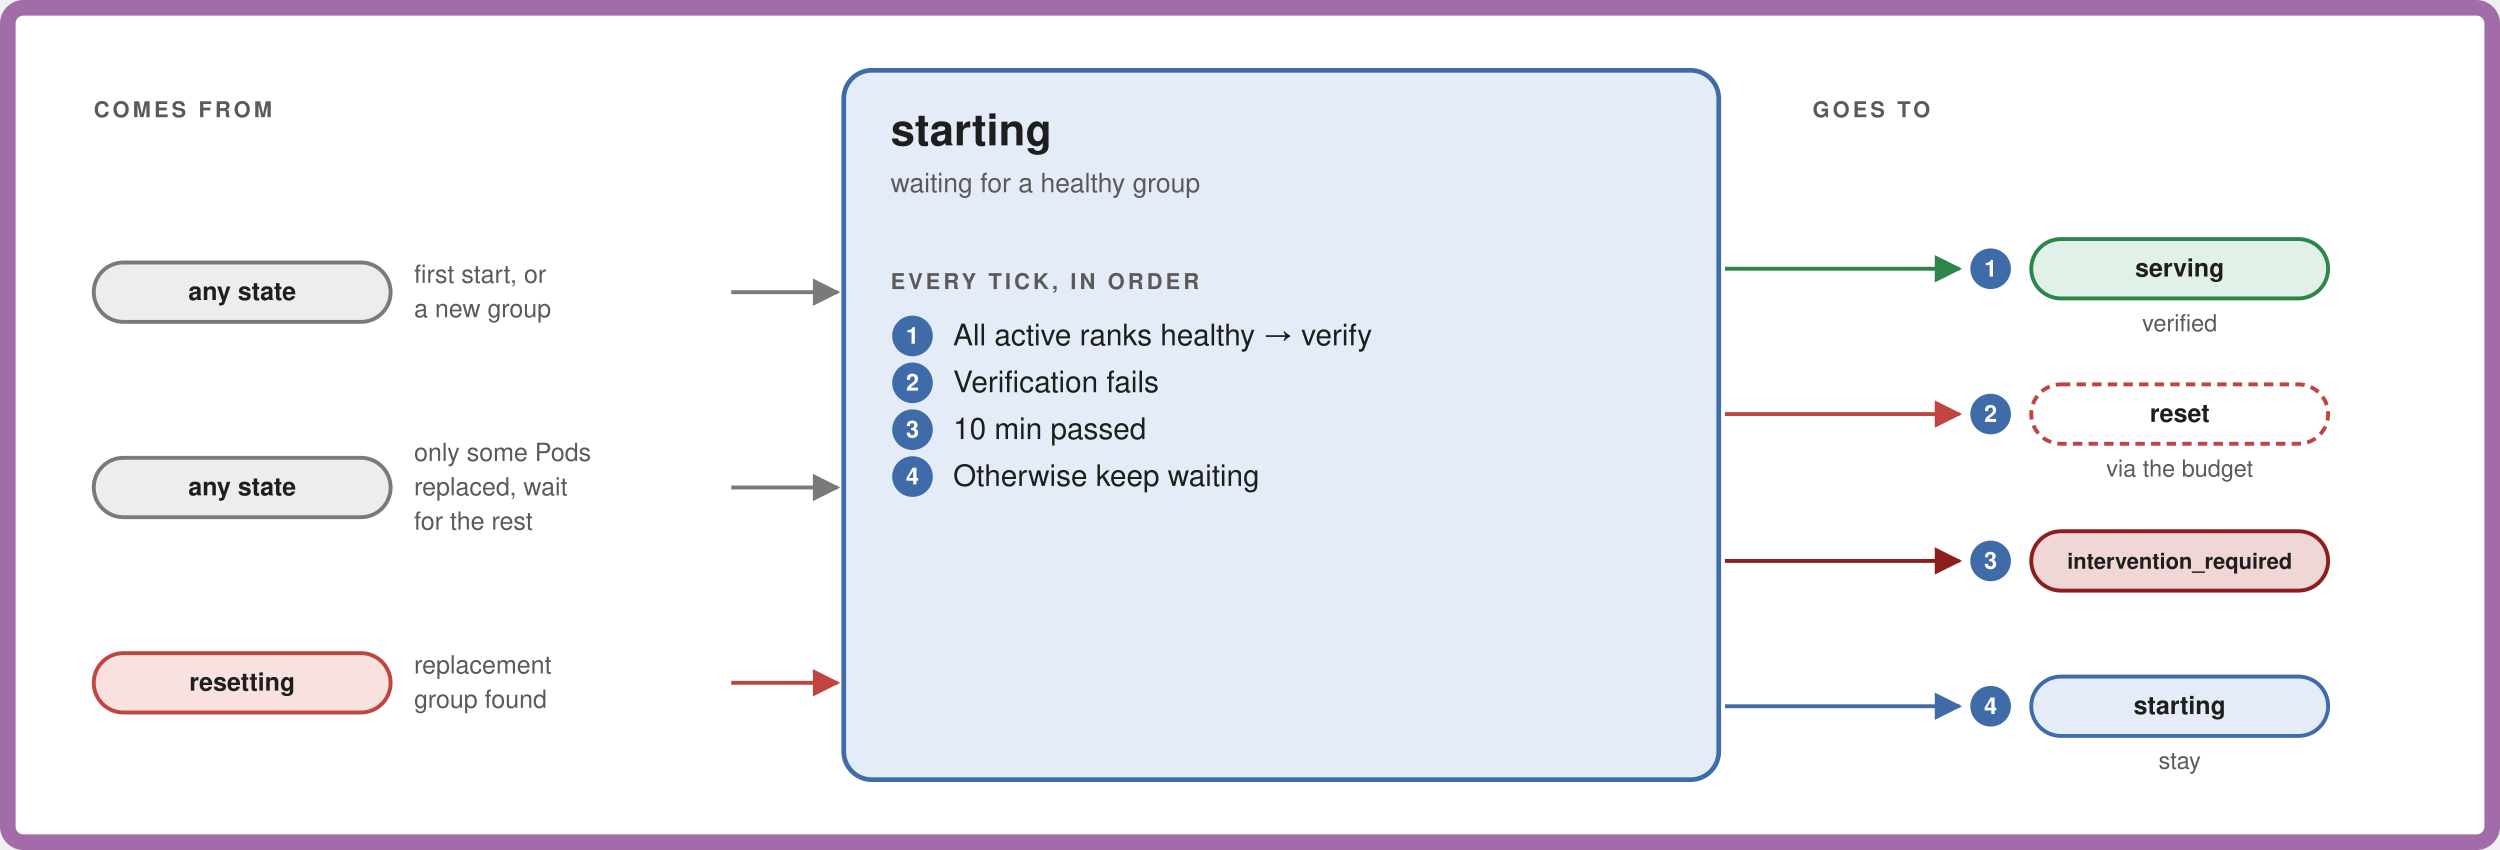
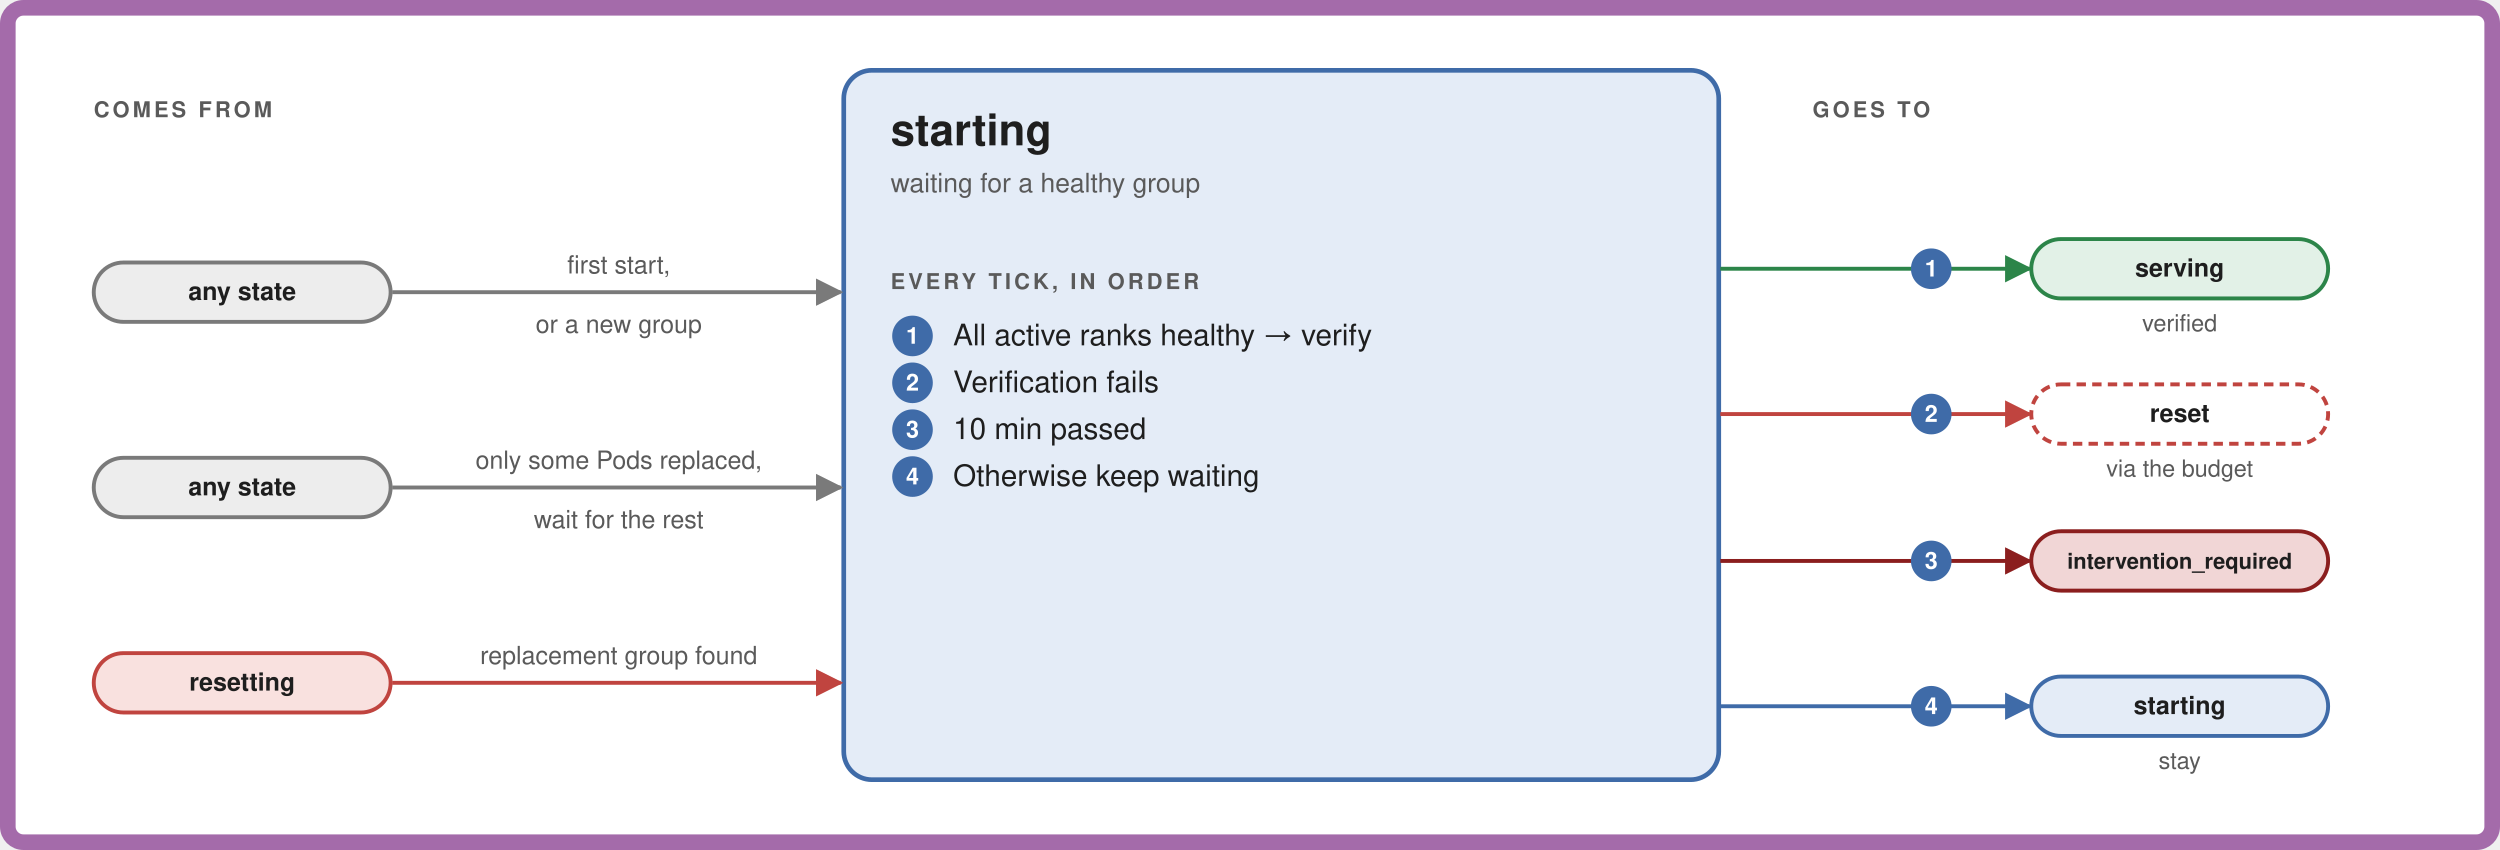
<svg xmlns="http://www.w3.org/2000/svg" viewBox="0 0 1600 544" role="img" aria-labelledby="title desc" font-family="-apple-system, 'Segoe UI', Helvetica, Arial, sans-serif">
  <defs>
    <marker id="arrow-dark" viewBox="0 0 10 10" refX="9" refY="5" markerWidth="7" markerHeight="7" orient="auto-start-reverse">
      <path d="M0,0 L10,5 L0,10 z" fill="#3A3A3A" />
    </marker>
    <marker id="arrow-green" viewBox="0 0 10 10" refX="9" refY="5" markerWidth="7" markerHeight="7" orient="auto-start-reverse">
      <path d="M0,0 L10,5 L0,10 z" fill="#2C8549" />
    </marker>
    <marker id="arrow-red" viewBox="0 0 10 10" refX="9" refY="5" markerWidth="7" markerHeight="7" orient="auto-start-reverse">
      <path d="M0,0 L10,5 L0,10 z" fill="#C0443F" />
    </marker>
    <marker id="arrow-blue" viewBox="0 0 10 10" refX="9" refY="5" markerWidth="7" markerHeight="7" orient="auto-start-reverse">
      <path d="M0,0 L10,5 L0,10 z" fill="#3F6BA8" />
    </marker>
    <marker id="arrow-purple" viewBox="0 0 10 10" refX="9" refY="5" markerWidth="7" markerHeight="7" orient="auto-start-reverse">
      <path d="M0,0 L10,5 L0,10 z" fill="#8E5BA6" />
    </marker>
    <marker id="arrow-amber" viewBox="0 0 10 10" refX="9" refY="5" markerWidth="7" markerHeight="7" orient="auto-start-reverse">
      <path d="M0,0 L10,5 L0,10 z" fill="#B97A10" />
    </marker>
    <marker id="arrow-maroon" viewBox="0 0 10 10" refX="9" refY="5" markerWidth="7" markerHeight="7" orient="auto-start-reverse">
      <path d="M0,0 L10,5 L0,10 z" fill="#8B1E1E" />
    </marker>
    <marker id="arrow-gray" viewBox="0 0 10 10" refX="9" refY="5" markerWidth="7" markerHeight="7" orient="auto-start-reverse">
      <path d="M0,0 L10,5 L0,10 z" fill="#7A7A7A" />
    </marker>
  </defs>
  <rect x="5" y="5" width="1590" height="534" rx="10" fill="#FFFFFF" stroke="#A46BAA" stroke-width="10" />
  <rect x="540" y="45" width="560" height="454" rx="18" fill="#E4ECF7" stroke="#3F6BA8" stroke-width="3" />
  <text x="570" y="93" font-size="28" font-weight="700" text-anchor="start" fill="#1E1E1E">starting</text>
  <text x="570" y="123" font-size="17" font-weight="400" text-anchor="start" fill="#5A5A5A">waiting for a healthy group</text>
  <text x="570" y="185" font-size="14" font-weight="700" text-anchor="start" fill="#5A5A5A" letter-spacing="2">EVERY TICK, IN ORDER</text>
  <circle cx="584" cy="215" r="13" fill="#3F6BA8" />
  <text x="584" y="220" font-size="15" font-weight="700" text-anchor="middle" fill="#FFFFFF">1</text>
  <text x="610" y="221" font-size="19" font-weight="400" text-anchor="start" fill="#1E1E1E">All active ranks healthy → verify</text>
  <circle cx="584" cy="245" r="13" fill="#3F6BA8" />
  <text x="584" y="250" font-size="15" font-weight="700" text-anchor="middle" fill="#FFFFFF">2</text>
  <text x="610" y="251" font-size="19" font-weight="400" text-anchor="start" fill="#1E1E1E">Verification fails</text>
  <circle cx="584" cy="275" r="13" fill="#3F6BA8" />
  <text x="584" y="280" font-size="15" font-weight="700" text-anchor="middle" fill="#FFFFFF">3</text>
  <text x="610" y="281" font-size="19" font-weight="400" text-anchor="start" fill="#1E1E1E">10 min passed</text>
  <circle cx="584" cy="305" r="13" fill="#3F6BA8" />
  <text x="584" y="310" font-size="15" font-weight="700" text-anchor="middle" fill="#FFFFFF">4</text>
  <text x="610" y="311" font-size="19" font-weight="400" text-anchor="start" fill="#1E1E1E">Otherwise keep waiting</text>
  <text x="60" y="75" font-size="14" font-weight="700" text-anchor="start" fill="#5A5A5A" letter-spacing="2">COMES FROM</text>
  <rect x="60" y="168" width="190" height="38" rx="19" fill="#EDEDED" stroke="#7A7A7A" stroke-width="2.5" />
  <text x="155" y="192" font-size="16" font-weight="700" text-anchor="middle" fill="#1E1E1E">any state</text>
-   <text x="265" y="181" font-size="16" font-weight="400" text-anchor="start" fill="#5A5A5A">first start, or</text>
-   <text x="265" y="203" font-size="16" font-weight="400" text-anchor="start" fill="#5A5A5A">a new group</text>
-   <path d="M468,187 L536,187" fill="none" stroke="#7A7A7A" stroke-width="2.5" marker-end="url(#arrow-gray)" />
+   <path d="M251,187 L538,187" fill="none" stroke="#7A7A7A" stroke-width="2.5" marker-end="url(#arrow-gray)" />
+   <text x="396" y="175" font-size="16" font-weight="400" text-anchor="middle" fill="#5A5A5A">first start,</text>
+   <text x="396" y="213" font-size="16" font-weight="400" text-anchor="middle" fill="#5A5A5A">or a new group</text>
  <rect x="60" y="293" width="190" height="38" rx="19" fill="#EDEDED" stroke="#7A7A7A" stroke-width="2.5" />
  <text x="155" y="317" font-size="16" font-weight="700" text-anchor="middle" fill="#1E1E1E">any state</text>
-   <text x="265" y="295" font-size="16" font-weight="400" text-anchor="start" fill="#5A5A5A">only some Pods</text>
-   <text x="265" y="317" font-size="16" font-weight="400" text-anchor="start" fill="#5A5A5A">replaced, wait</text>
-   <text x="265" y="339" font-size="16" font-weight="400" text-anchor="start" fill="#5A5A5A">for the rest</text>
-   <path d="M468,312 L536,312" fill="none" stroke="#7A7A7A" stroke-width="2.5" marker-end="url(#arrow-gray)" />
+   <path d="M251,312 L538,312" fill="none" stroke="#7A7A7A" stroke-width="2.5" marker-end="url(#arrow-gray)" />
+   <text x="396" y="300" font-size="16" font-weight="400" text-anchor="middle" fill="#5A5A5A">only some Pods replaced,</text>
+   <text x="396" y="338" font-size="16" font-weight="400" text-anchor="middle" fill="#5A5A5A">wait for the rest</text>
  <rect x="60" y="418" width="190" height="38" rx="19" fill="#F9E1DF" stroke="#C0443F" stroke-width="2.5" />
  <text x="155" y="442" font-size="16" font-weight="700" text-anchor="middle" fill="#1E1E1E">resetting</text>
-   <text x="265" y="431" font-size="16" font-weight="400" text-anchor="start" fill="#5A5A5A">replacement</text>
-   <text x="265" y="453" font-size="16" font-weight="400" text-anchor="start" fill="#5A5A5A">group found</text>
-   <path d="M468,437 L536,437" fill="none" stroke="#C0443F" stroke-width="2.5" marker-end="url(#arrow-red)" />
+   <path d="M251,437 L538,437" fill="none" stroke="#C0443F" stroke-width="2.5" marker-end="url(#arrow-red)" />
+   <text x="396" y="425" font-size="16" font-weight="400" text-anchor="middle" fill="#5A5A5A">replacement group found</text>
  <text x="1160" y="75" font-size="14" font-weight="700" text-anchor="start" fill="#5A5A5A" letter-spacing="2">GOES TO</text>
-   <path d="M1104,172 L1254,172" fill="none" stroke="#2C8549" stroke-width="2.5" marker-end="url(#arrow-green)" />
-   <circle cx="1274" cy="172" r="13" fill="#3F6BA8" />
-   <text x="1274" y="177" font-size="15" font-weight="700" text-anchor="middle" fill="#FFFFFF">1</text>
+   <path d="M1101,172 L1299,172" fill="none" stroke="#2C8549" stroke-width="2.5" marker-end="url(#arrow-green)" />
+   <circle cx="1236" cy="172" r="13" fill="#3F6BA8" />
+   <text x="1236" y="177" font-size="15" font-weight="700" text-anchor="middle" fill="#FFFFFF">1</text>
  <rect x="1300" y="153" width="190" height="38" rx="19" fill="#E2F1E7" stroke="#2C8549" stroke-width="2.5" />
  <text x="1395" y="177" font-size="16" font-weight="700" text-anchor="middle" fill="#1E1E1E">serving</text>
  <text x="1395" y="212" font-size="15" font-weight="400" text-anchor="middle" fill="#5A5A5A">verified</text>
-   <path d="M1104,265 L1254,265" fill="none" stroke="#C0443F" stroke-width="2.5" marker-end="url(#arrow-red)" />
-   <circle cx="1274" cy="265" r="13" fill="#3F6BA8" />
-   <text x="1274" y="270" font-size="15" font-weight="700" text-anchor="middle" fill="#FFFFFF">2</text>
+   <path d="M1101,265 L1299,265" fill="none" stroke="#C0443F" stroke-width="2.5" marker-end="url(#arrow-red)" />
+   <circle cx="1236" cy="265" r="13" fill="#3F6BA8" />
+   <text x="1236" y="270" font-size="15" font-weight="700" text-anchor="middle" fill="#FFFFFF">2</text>
  <rect x="1300" y="246" width="190" height="38" rx="19" fill="#FFFFFF" stroke="#C0443F" stroke-width="2.5" stroke-dasharray="6 4" />
  <text x="1395" y="270" font-size="16" font-weight="700" text-anchor="middle" fill="#1E1E1E">reset</text>
  <text x="1395" y="305" font-size="15" font-weight="400" text-anchor="middle" fill="#5A5A5A">via the budget</text>
-   <path d="M1104,359 L1254,359" fill="none" stroke="#8B1E1E" stroke-width="2.5" marker-end="url(#arrow-maroon)" />
-   <circle cx="1274" cy="359" r="13" fill="#3F6BA8" />
-   <text x="1274" y="364" font-size="15" font-weight="700" text-anchor="middle" fill="#FFFFFF">3</text>
+   <path d="M1101,359 L1299,359" fill="none" stroke="#8B1E1E" stroke-width="2.5" marker-end="url(#arrow-maroon)" />
+   <circle cx="1236" cy="359" r="13" fill="#3F6BA8" />
+   <text x="1236" y="364" font-size="15" font-weight="700" text-anchor="middle" fill="#FFFFFF">3</text>
  <rect x="1300" y="340" width="190" height="38" rx="19" fill="#F1D6D6" stroke="#8B1E1E" stroke-width="2.5" />
  <text x="1395" y="364" font-size="14" font-weight="700" text-anchor="middle" fill="#1E1E1E">intervention_required</text>
-   <path d="M1104,452 L1254,452" fill="none" stroke="#3F6BA8" stroke-width="2.5" marker-end="url(#arrow-blue)" />
-   <circle cx="1274" cy="452" r="13" fill="#3F6BA8" />
-   <text x="1274" y="457" font-size="15" font-weight="700" text-anchor="middle" fill="#FFFFFF">4</text>
+   <path d="M1101,452 L1299,452" fill="none" stroke="#3F6BA8" stroke-width="2.5" marker-end="url(#arrow-blue)" />
+   <circle cx="1236" cy="452" r="13" fill="#3F6BA8" />
+   <text x="1236" y="457" font-size="15" font-weight="700" text-anchor="middle" fill="#FFFFFF">4</text>
  <rect x="1300" y="433" width="190" height="38" rx="19" fill="#E4ECF7" stroke="#3F6BA8" stroke-width="2.5" />
  <text x="1395" y="457" font-size="16" font-weight="700" text-anchor="middle" fill="#1E1E1E">starting</text>
  <text x="1395" y="492" font-size="15" font-weight="400" text-anchor="middle" fill="#5A5A5A">stay</text>
</svg>
